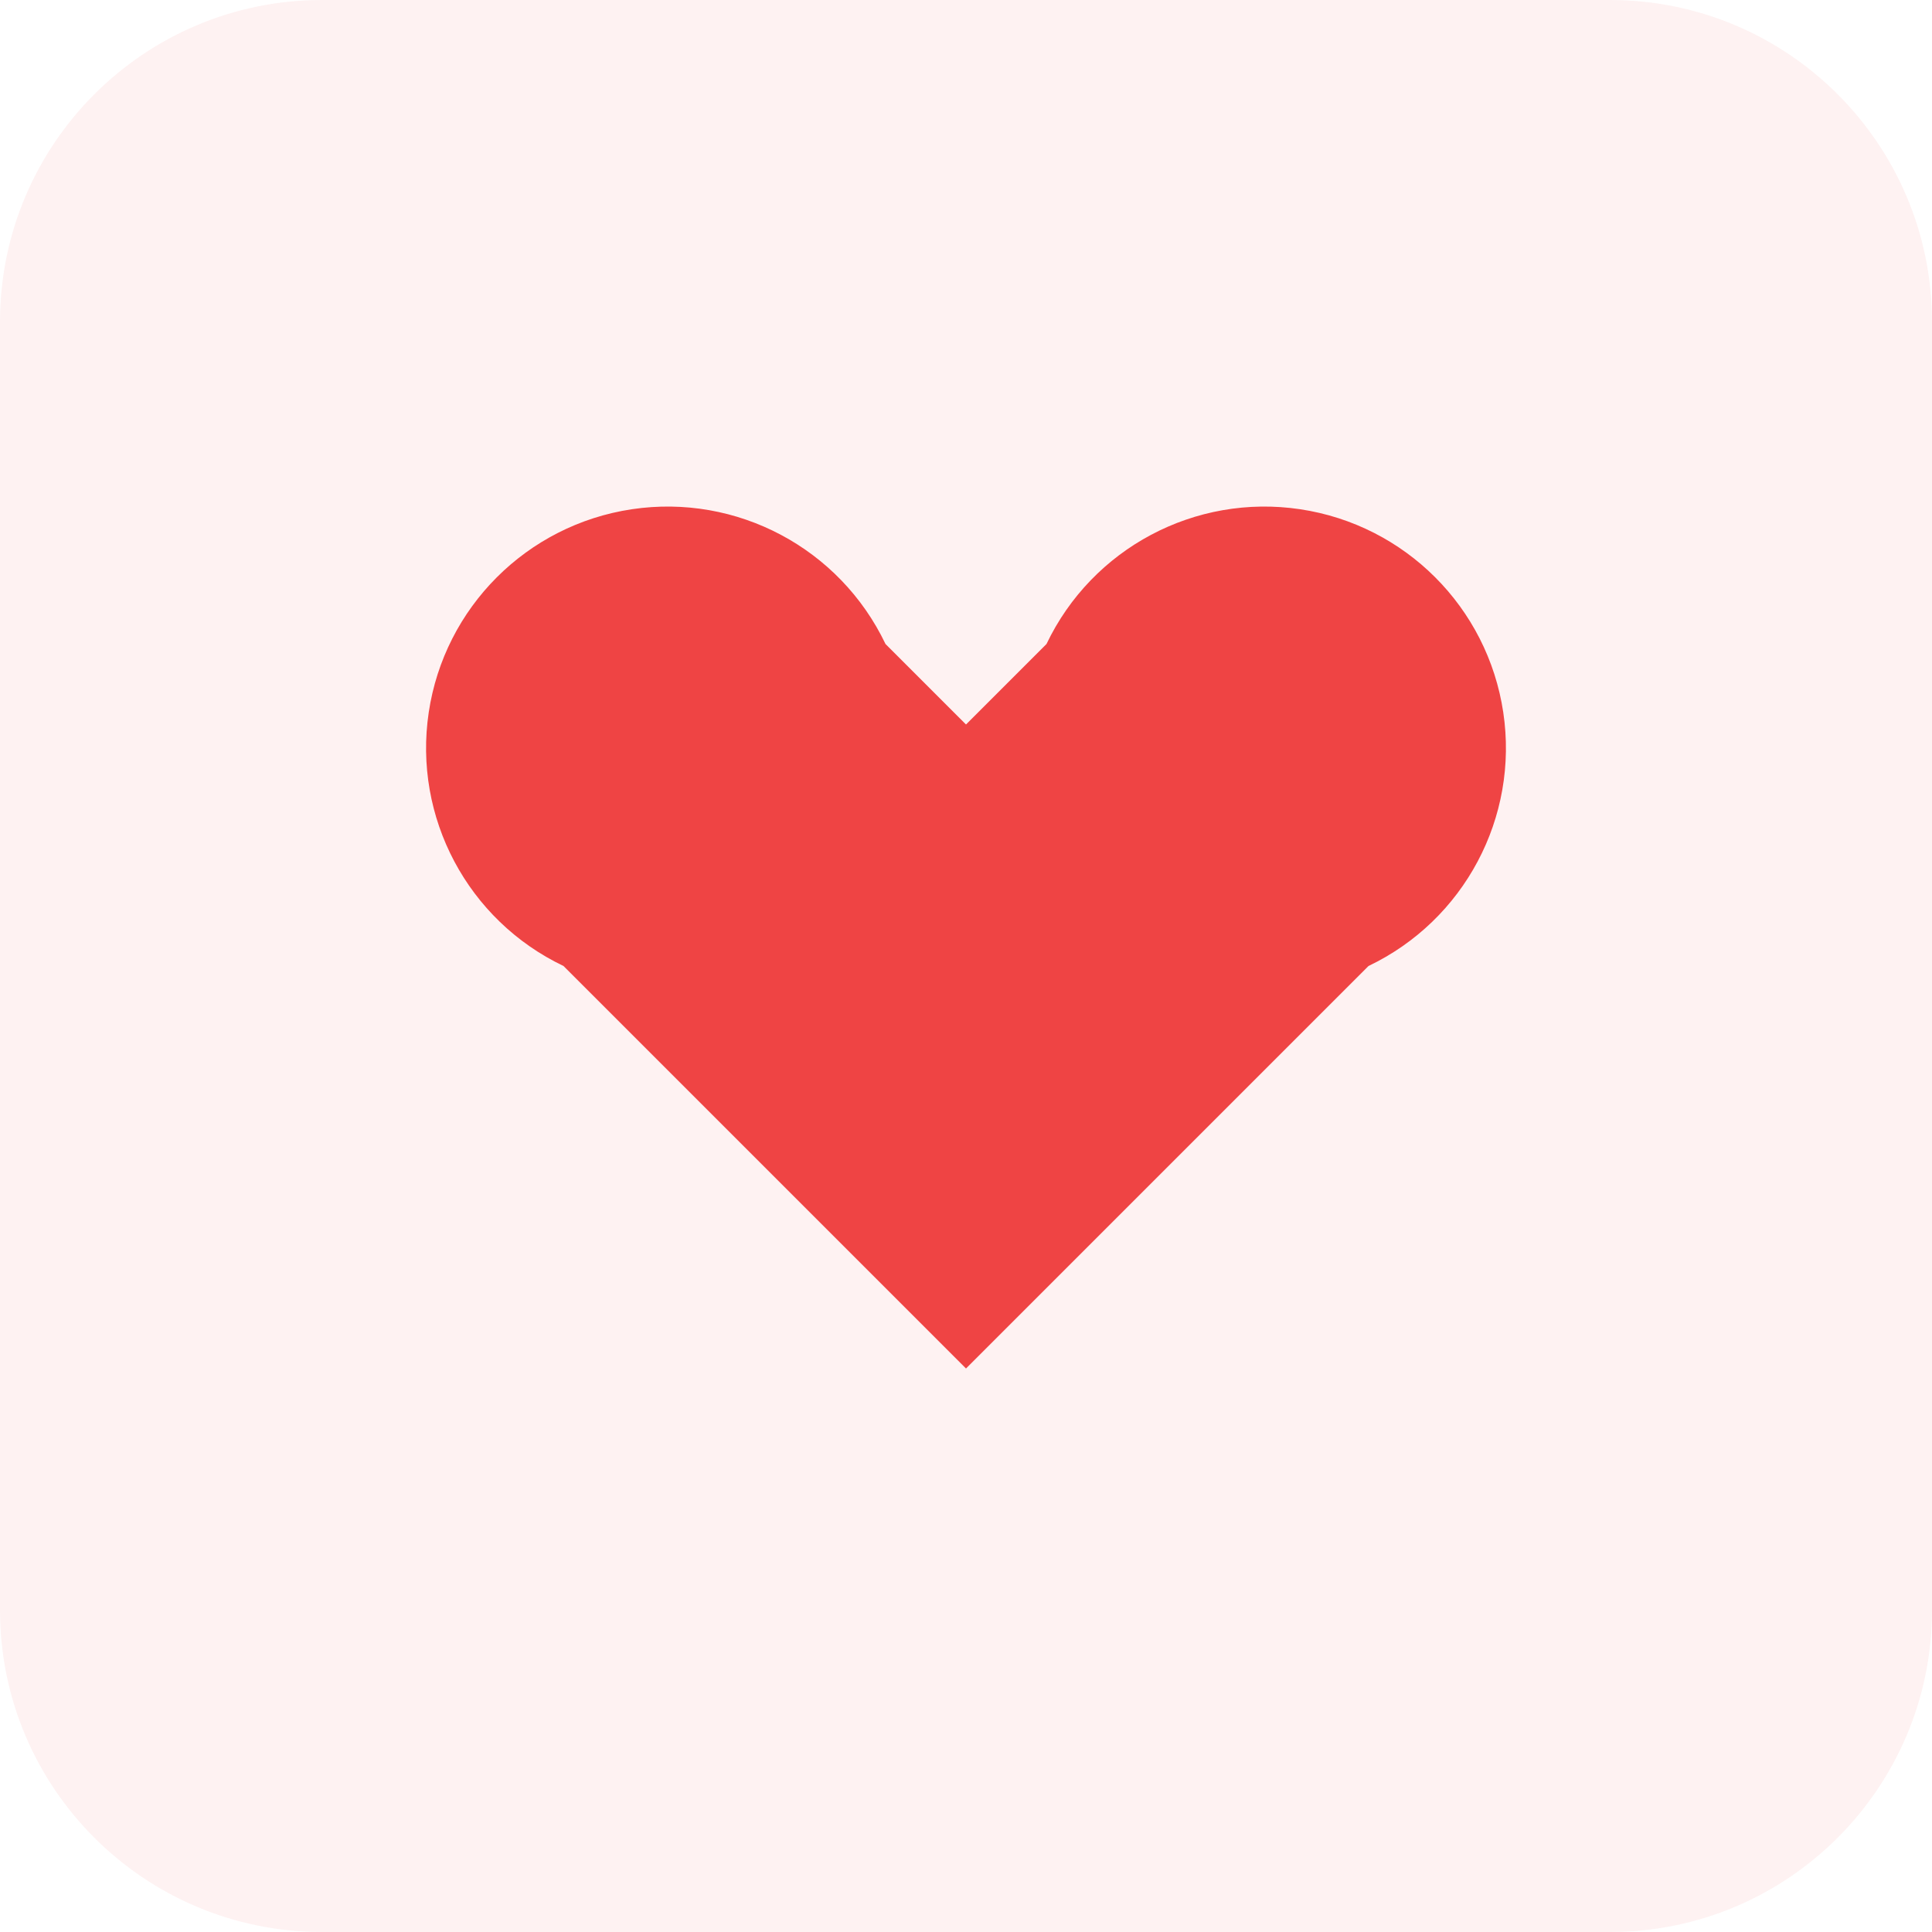
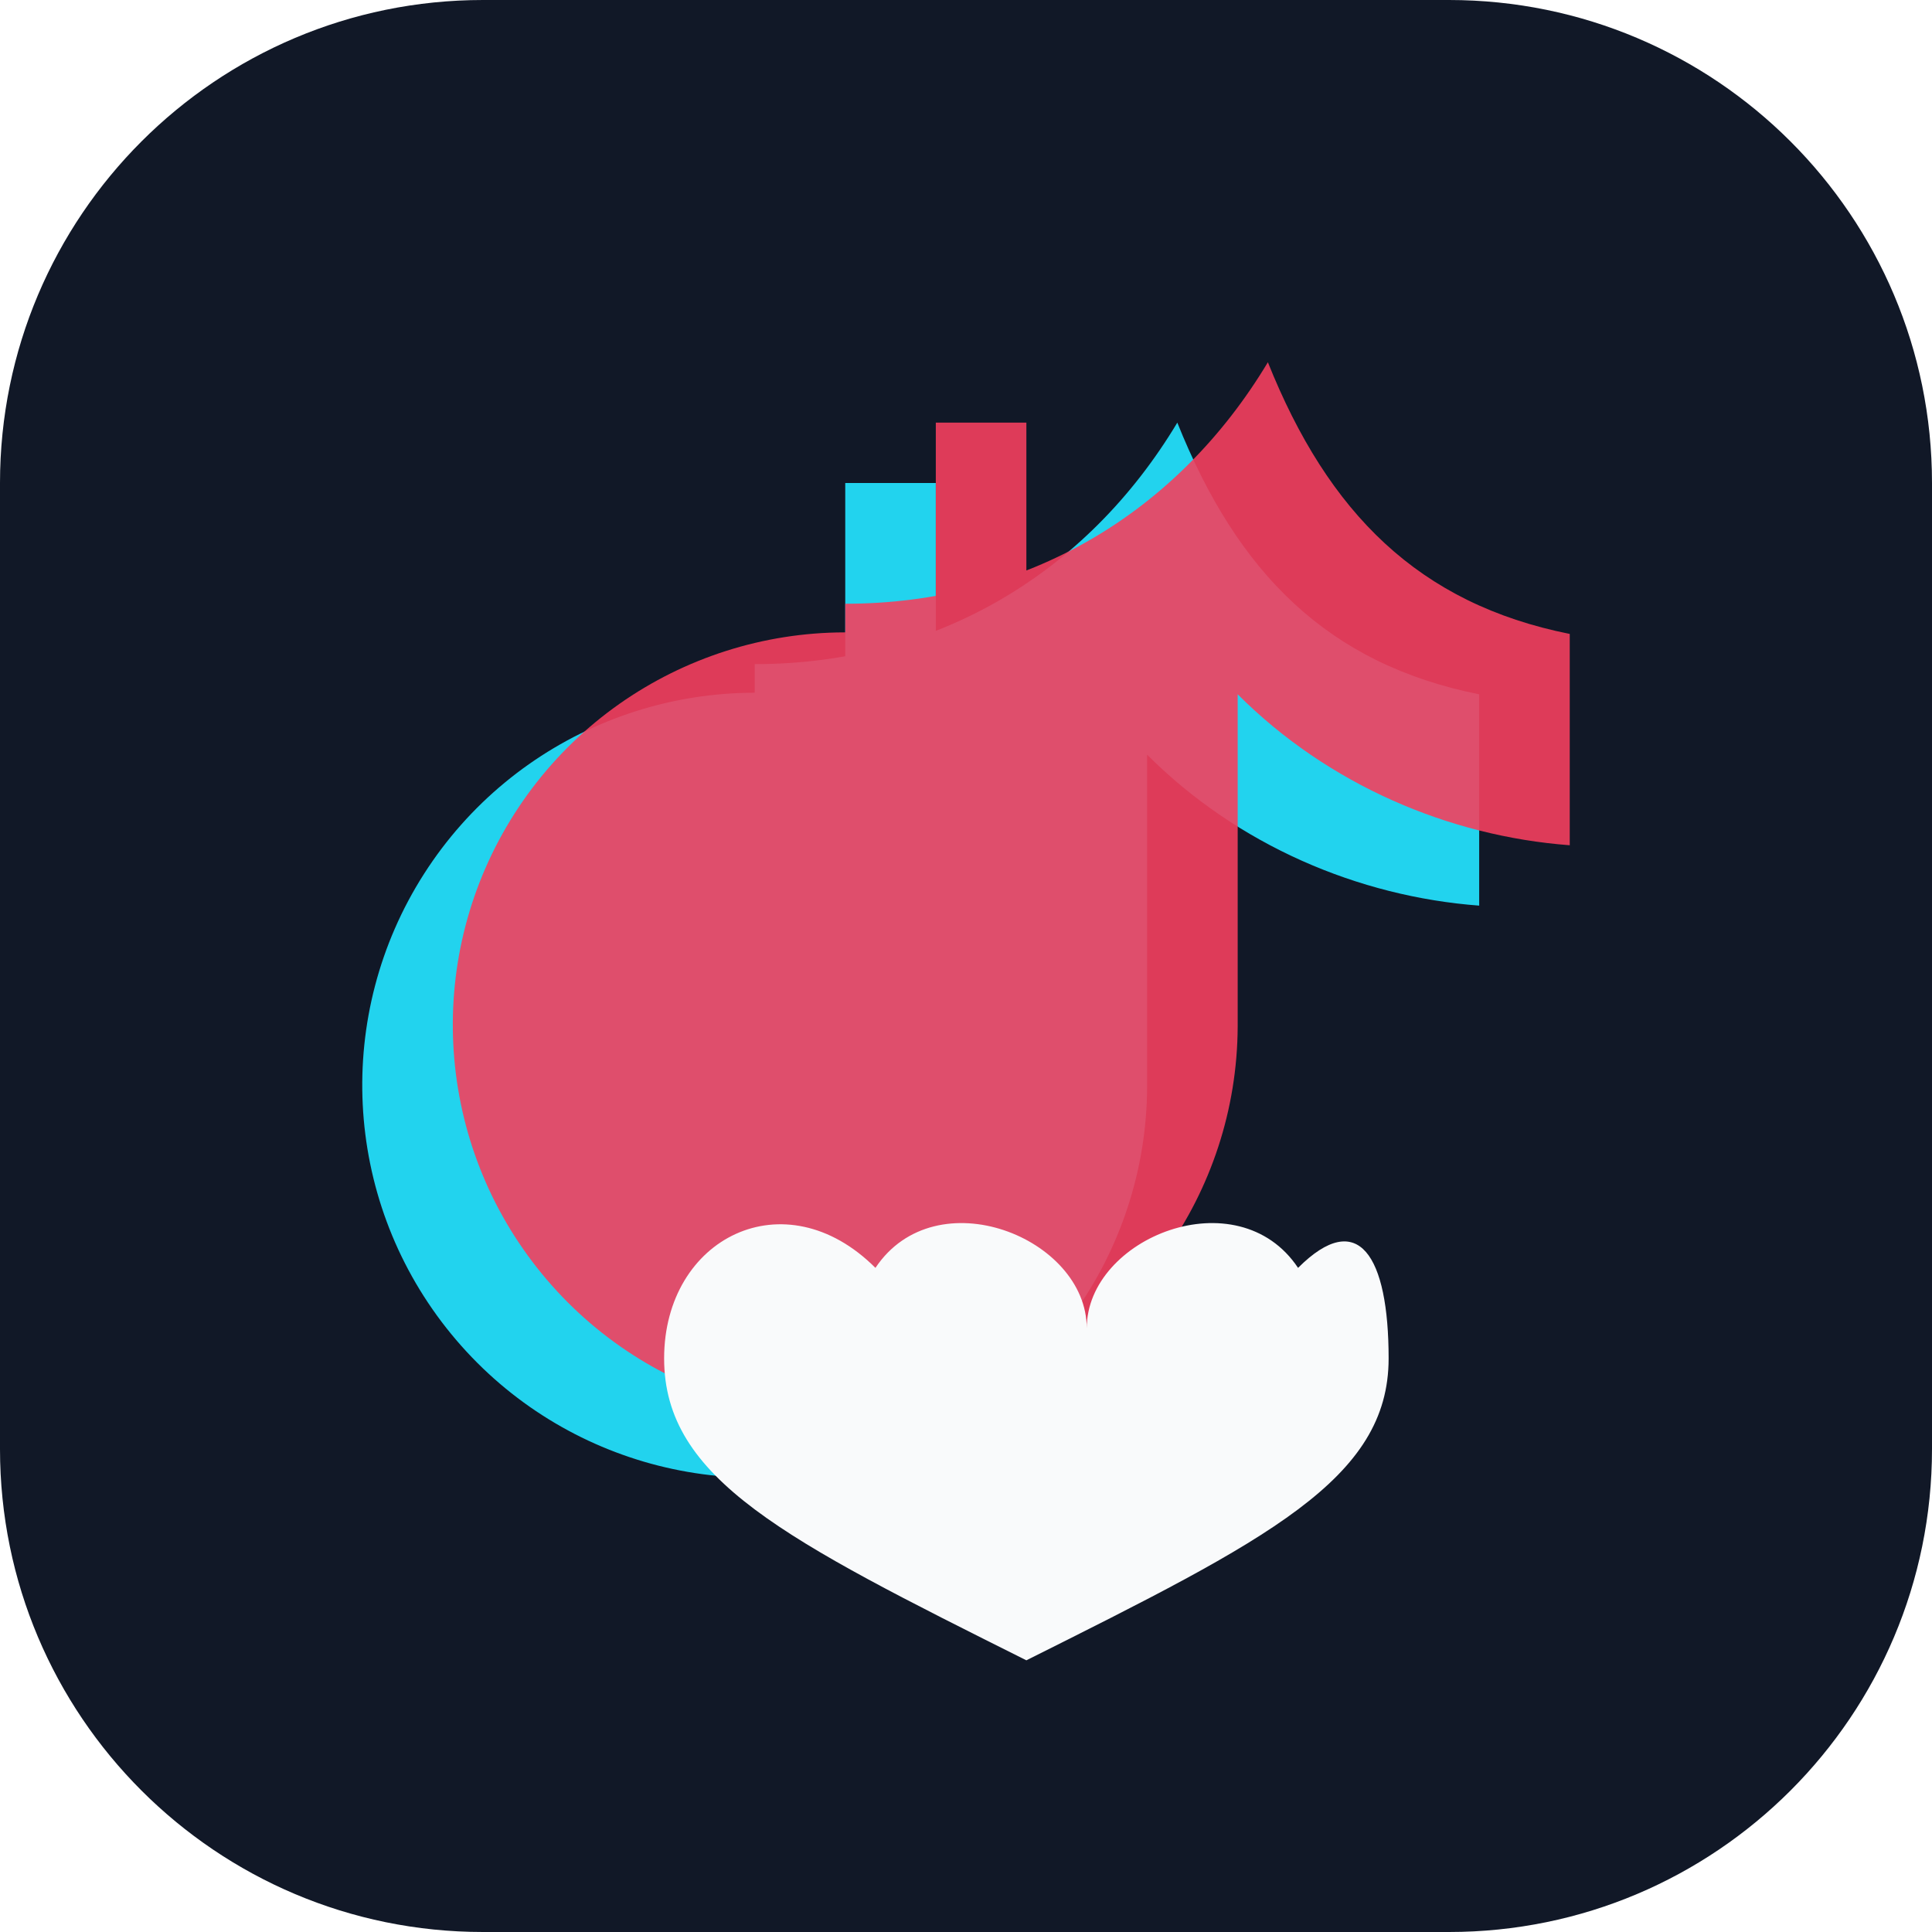
- <svg xmlns="http://www.w3.org/2000/svg" viewBox="0 0 48 48" width="128" height="128">
-   <rect rx="8" width="48" height="48" fill="#FEF2F2" />
-   <path d="M24 34s-6-6-10-10a6 6 0 1 1 8-8l2 2 2-2a6 6 0 1 1 8 8c-4 4-10 10-10 10z" fill="#EF4444" />
+ <svg xmlns="http://www.w3.org/2000/svg" viewBox="0 0 64 64">
+   <rect width="64" height="64" rx="16" fill="#111827" />
+   <path d="M31 16v20a8 8 0 1 1-6-7.8V22c6 0 11-3 14-8 2 5 5 8 10 9v7c-4-.3-8-2-11-5v11a13 13 0 1 1-10-12.7V16z" fill="#22D3EE" />
+   <path d="M34 14v20a8 8 0 1 1-6-7.8V20c6 0 11-3 14-8 2 5 5 8 10 9v7c-4-.3-8-2-11-5v11a13 13 0 1 1-10-12.7V14z" fill="#F43F5E" opacity=".9" />
+   <path d="M46 45c0 4-4 6-12 10-8-4-12-6-12-10 0-4 4-6 7-3 2-3 7-1 7 2 0-3 5-5 7-2 2-2 3-.4 3 3z" fill="#F9FAFB" />
</svg>
